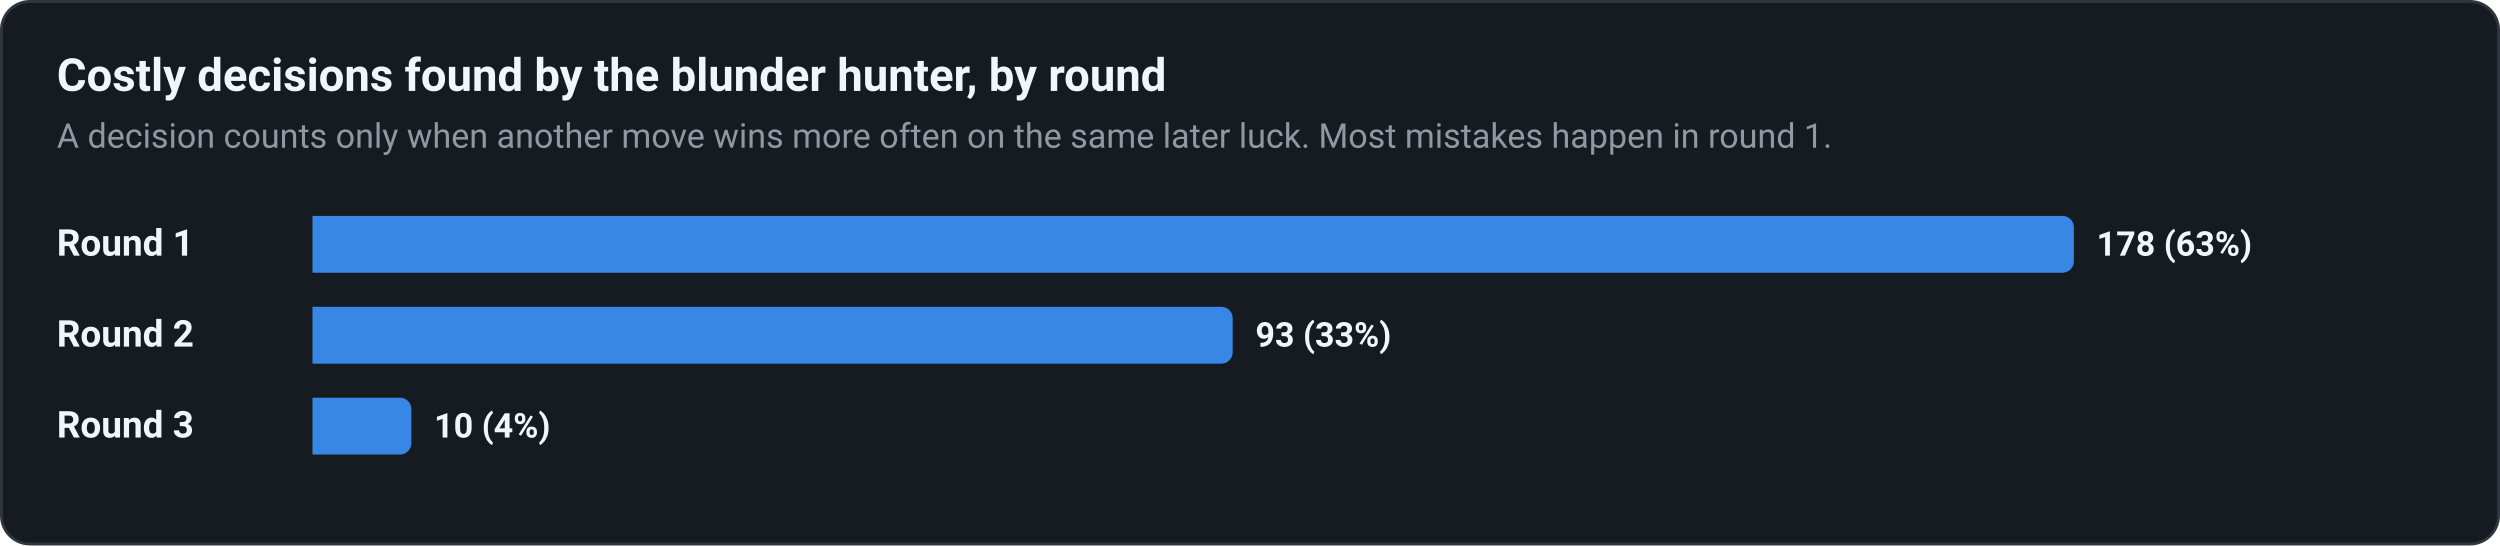
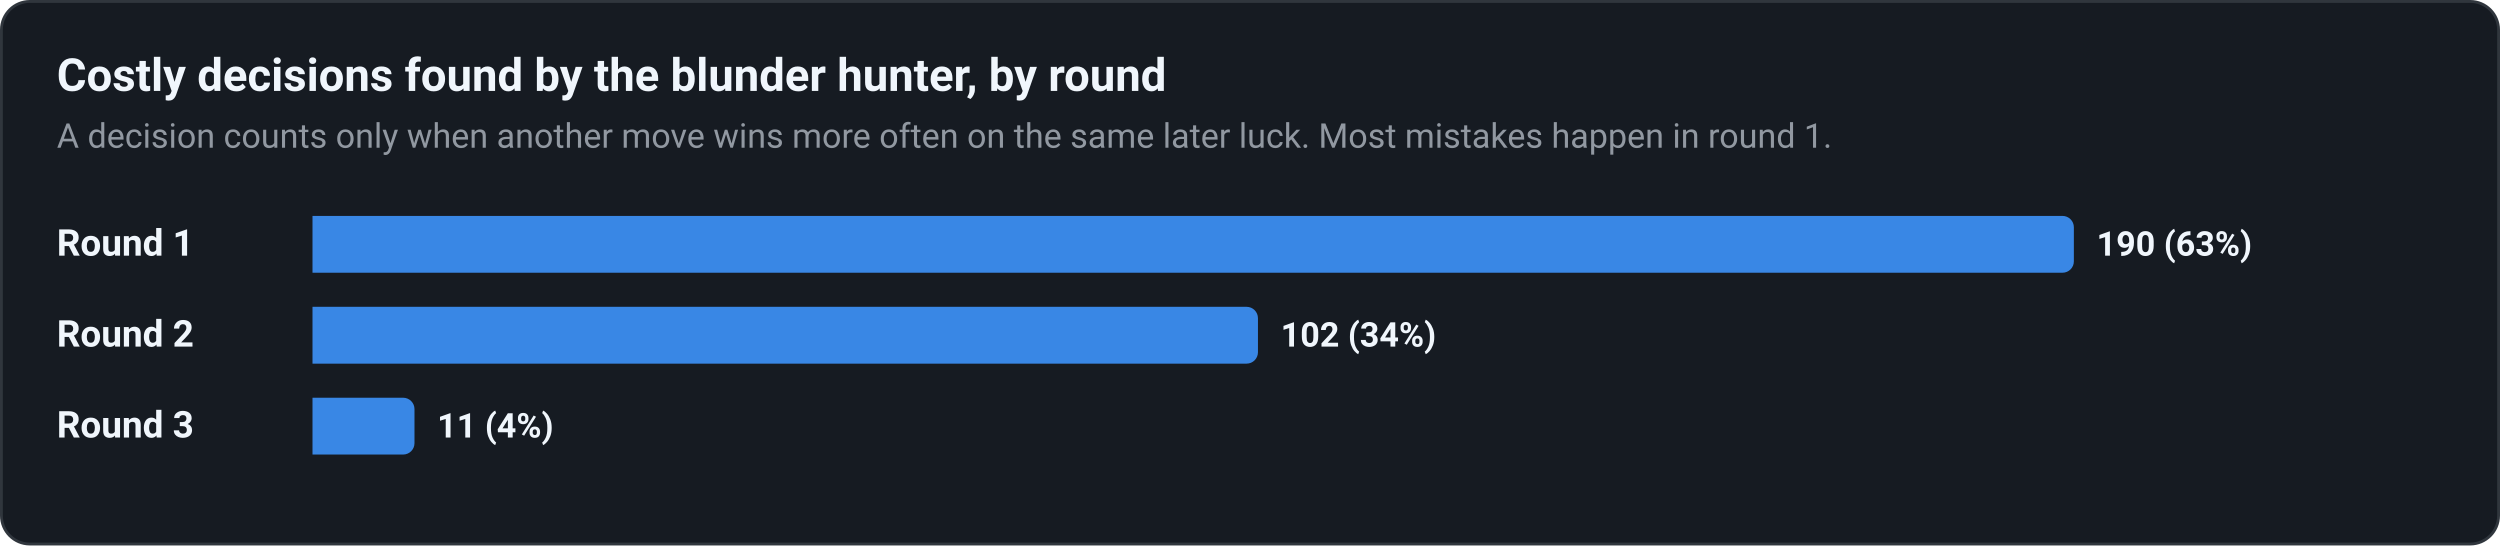
<svg xmlns="http://www.w3.org/2000/svg" width="880" height="192" viewBox="0 0 880 192" font-family="system-ui,-apple-system,'Segoe UI',Roboto,Helvetica,Arial,sans-serif" role="img" aria-label="Costly decisions found by the blunder hunter, by round">
  <rect x="0.5" y="0.5" width="879" height="191" rx="10" fill="#161b22" stroke="#30363d" />
  <text x="20.0" y="32.0" fill="#f0f6fc" font-size="16" font-weight="600" text-anchor="start">Costly decisions found by the blunder hunter, by round</text>
  <text x="20.0" y="52.0" fill="#9198a1" font-size="12" font-weight="400" text-anchor="start">A decision counts only when another move wins more often on the same later luck. Most mistakes happen in round 1.</text>
  <text x="20.0" y="90.0" fill="#f0f6fc" font-size="13" font-weight="600" text-anchor="start">Round 1</text>
  <path d="M110.0,76.0 H726.0 A4,4 0 0 1 730.0,80.0 V92.0 A4,4 0 0 1 726.0,96.0 H110.0 Z" fill="#3987e5" />
-   <text x="738.0" y="90.0" fill="#f0f6fc" font-size="12" font-weight="600" text-anchor="start">178 (63%)</text>
+   <text x="738.0" y="90.0" fill="#f0f6fc" font-size="12" font-weight="600" text-anchor="start">190 (63%)</text>
  <text x="20.0" y="122.0" fill="#f0f6fc" font-size="13" font-weight="600" text-anchor="start">Round 2</text>
-   <path d="M110.0,108.0 H429.9 A4,4 0 0 1 433.9,112.0 V124.0 A4,4 0 0 1 429.9,128.0 H110.0 Z" fill="#3987e5" />
-   <text x="441.9" y="122.0" fill="#f0f6fc" font-size="12" font-weight="600" text-anchor="start">93 (33%)</text>
+   <path d="M110.0,108.0 H438.8 A4,4 0 0 1 442.8,112.0 V124.0 A4,4 0 0 1 438.8,128.0 H110.0 Z" fill="#3987e5" />
+   <text x="450.8" y="122.0" fill="#f0f6fc" font-size="12" font-weight="600" text-anchor="start">102 (34%)</text>
  <text x="20.0" y="154.0" fill="#f0f6fc" font-size="13" font-weight="600" text-anchor="start">Round 3</text>
-   <path d="M110.0,140.0 H140.8 A4,4 0 0 1 144.8,144.0 V156.0 A4,4 0 0 1 140.8,160.0 H110.0 Z" fill="#3987e5" />
-   <text x="152.8" y="154.0" fill="#f0f6fc" font-size="12" font-weight="600" text-anchor="start">10 (4%)</text>
+   <path d="M110.0,140.0 H141.9 A4,4 0 0 1 145.9,144.0 V156.0 A4,4 0 0 1 141.9,160.0 H110.0 Z" fill="#3987e5" />
+   <text x="153.9" y="154.0" fill="#f0f6fc" font-size="12" font-weight="600" text-anchor="start">11 (4%)</text>
</svg>
